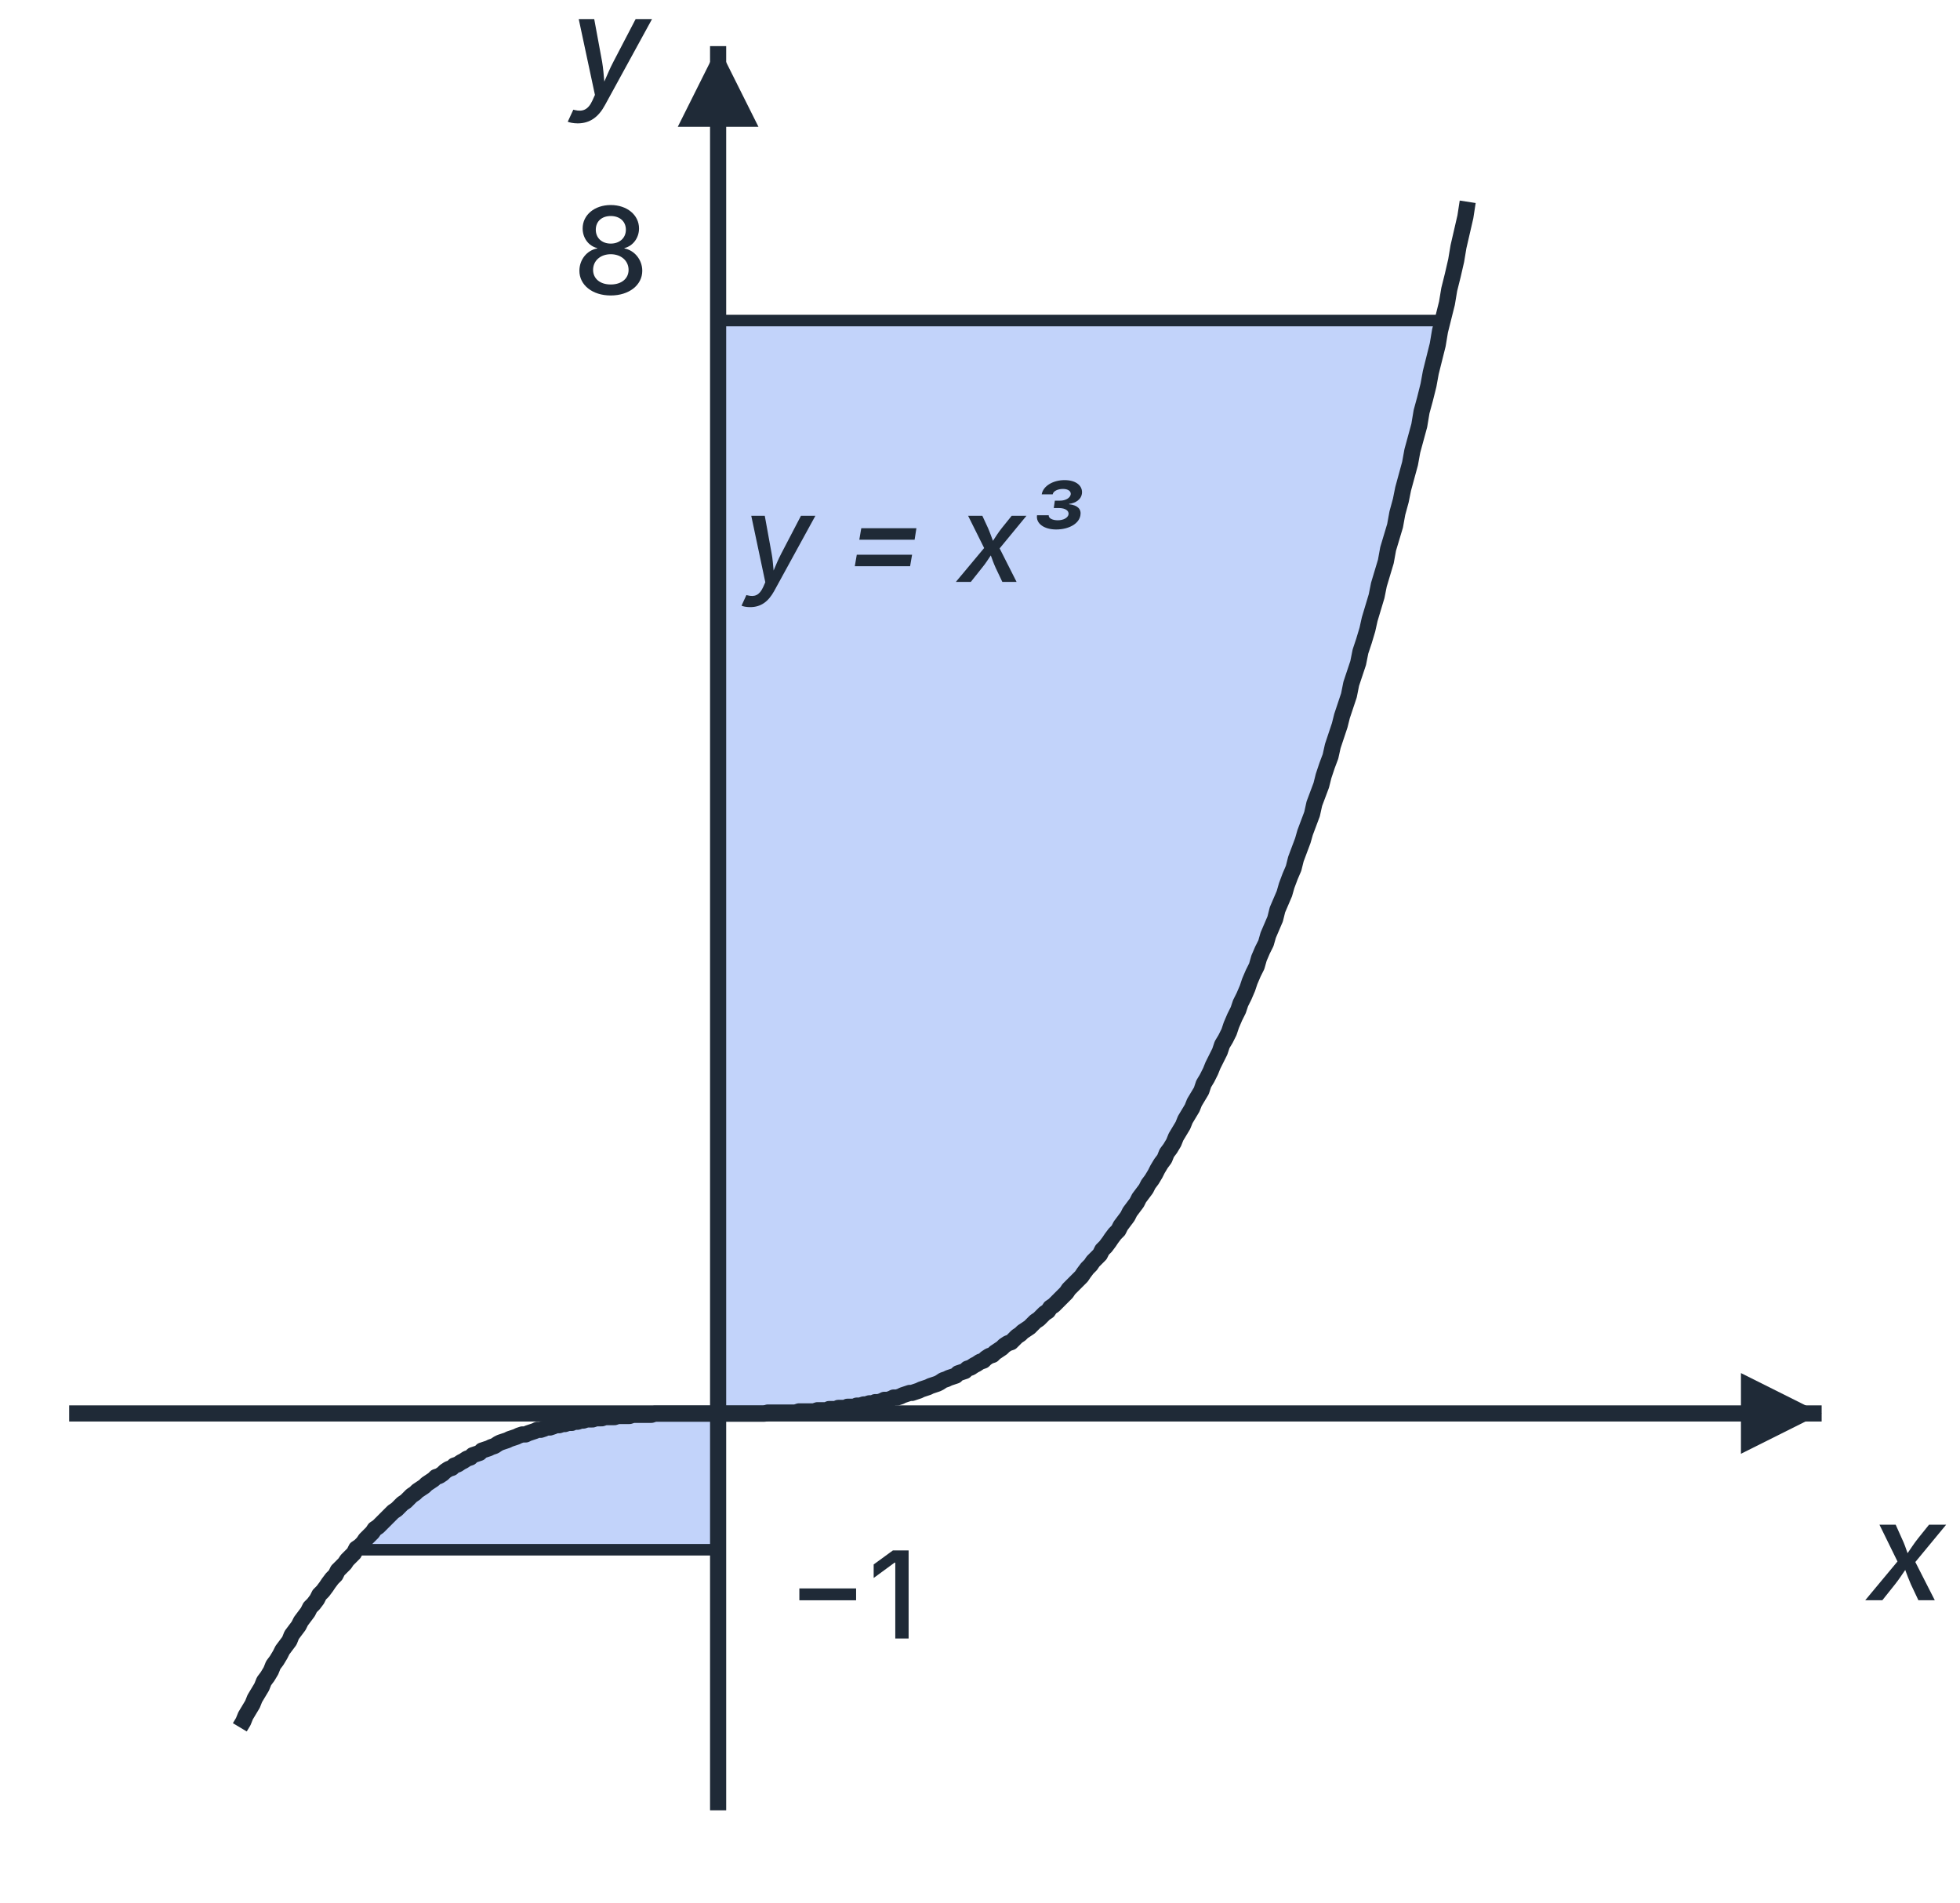
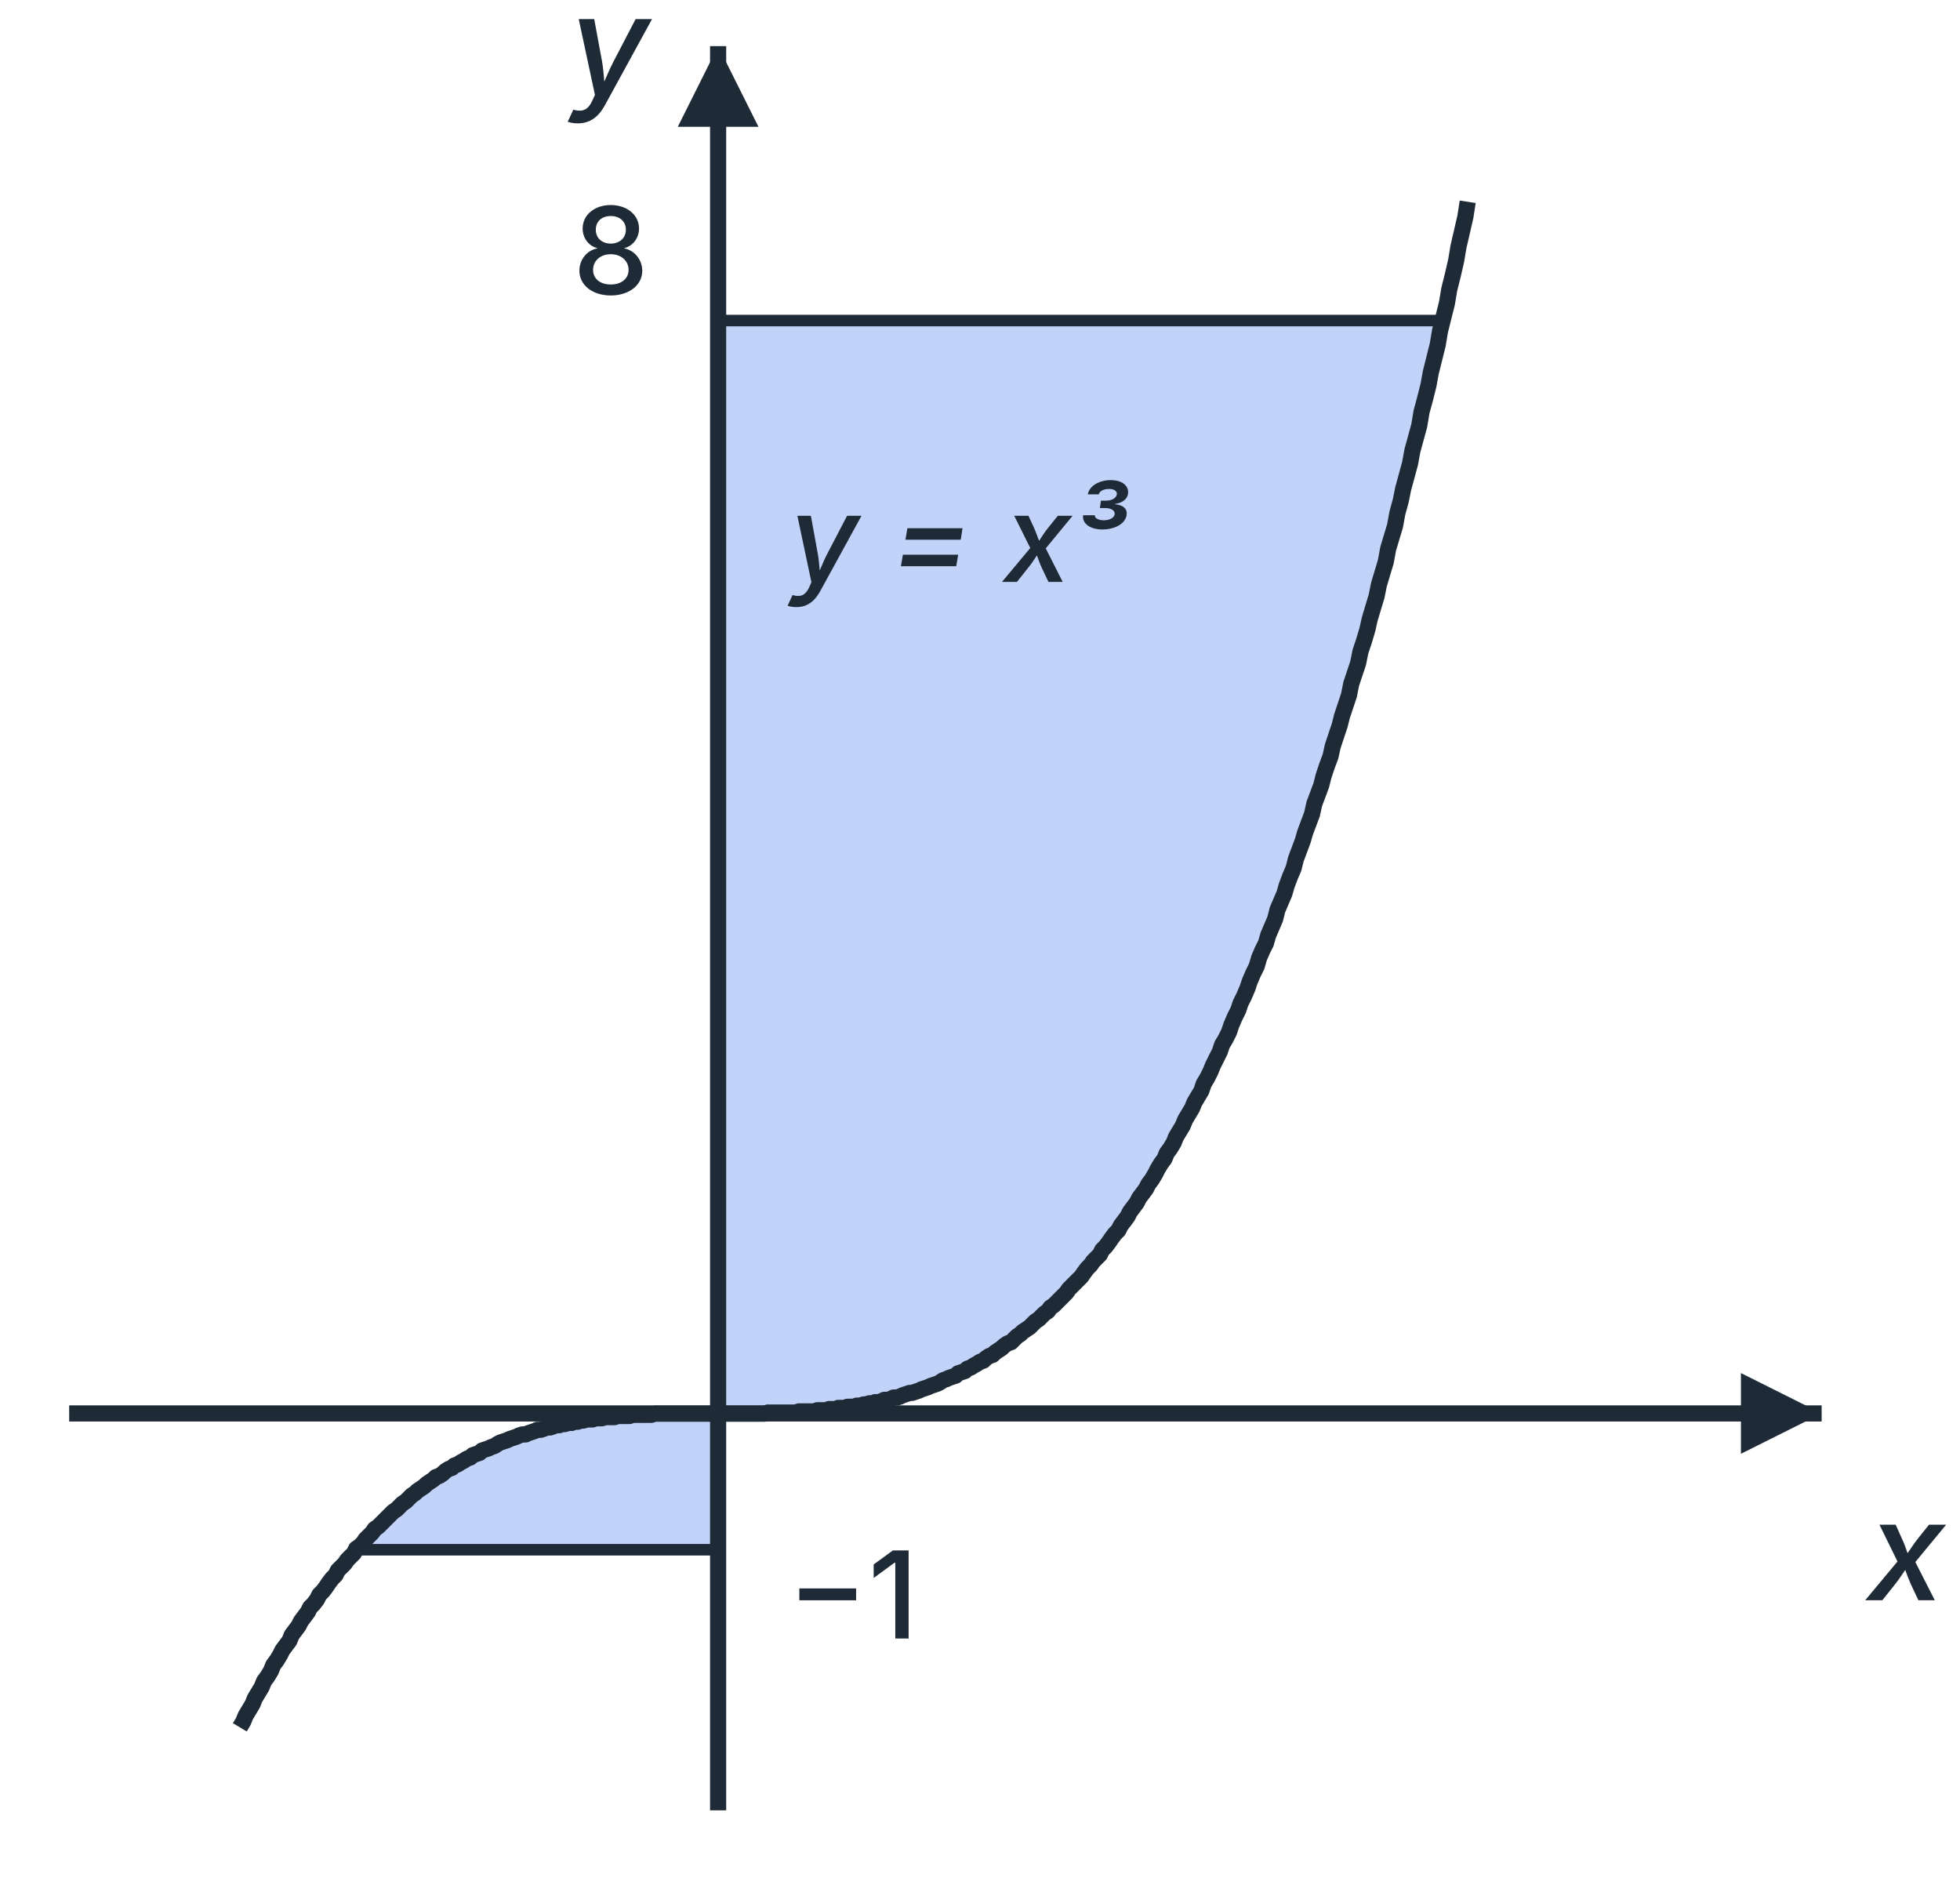
<svg xmlns="http://www.w3.org/2000/svg" viewBox="0 0 170 165" width="170" height="165" font-family="Inter, Arial, sans-serif">
  <polygon points="62.3,134.4 62.3,134.4 62.3,134.3 62.3,134.2 62.3,134.2 62.3,134.1 62.3,134.1 62.3,134.0 62.3,133.9 62.3,133.9 62.3,133.8 62.3,133.8 62.3,133.7 62.3,133.7 62.3,133.6 62.3,133.5 62.3,133.5 62.3,133.4 62.3,133.4 62.3,133.3 62.3,133.2 62.3,133.2 62.3,133.1 62.3,133.1 62.3,133.0 62.3,132.9 62.3,132.9 62.3,132.8 62.3,132.8 62.3,132.7 62.3,132.6 62.3,132.6 62.3,132.5 62.3,132.5 62.3,132.4 62.3,132.3 62.3,132.3 62.3,132.2 62.3,132.2 62.3,132.1 62.3,132.1 62.3,132.0 62.3,131.9 62.3,131.9 62.3,131.8 62.3,131.8 62.3,131.7 62.3,131.6 62.3,131.6 62.3,131.5 62.3,131.5 62.3,131.4 62.3,131.3 62.3,131.3 62.3,131.2 62.3,131.2 62.3,131.1 62.3,131.0 62.3,131.0 62.3,130.9 62.3,130.9 62.3,130.8 62.3,130.8 62.3,130.7 62.3,130.6 62.3,130.6 62.3,130.5 62.3,130.5 62.3,130.4 62.3,130.3 62.3,130.3 62.3,130.2 62.3,130.2 62.3,130.1 62.3,130.0 62.3,130.0 62.3,129.9 62.3,129.9 62.3,129.8 62.3,129.7 62.3,129.7 62.3,129.6 62.3,129.6 62.3,129.5 62.3,129.4 62.3,129.4 62.3,129.3 62.3,129.3 62.3,129.2 62.3,129.2 62.3,129.1 62.3,129.0 62.3,129.0 62.3,128.9 62.3,128.9 62.3,128.8 62.3,128.7 62.3,128.7 62.3,128.6 62.3,128.6 62.3,128.5 62.3,128.4 62.3,128.4 62.3,128.3 62.3,128.3 62.3,128.2 62.3,128.1 62.3,128.1 62.3,128.0 62.3,128.0 62.3,127.9 62.3,127.8 62.3,127.8 62.3,127.7 62.3,127.7 62.3,127.6 62.3,127.6 62.3,127.5 62.3,127.4 62.3,127.4 62.3,127.3 62.3,127.3 62.3,127.2 62.3,127.1 62.3,127.1 62.3,127.0 62.3,127.0 62.3,126.9 62.3,126.8 62.3,126.8 62.3,126.7 62.3,126.7 62.3,126.6 62.3,126.5 62.3,126.5 62.3,126.4 62.3,126.4 62.3,126.3 62.3,126.2 62.3,126.2 62.3,126.1 62.3,126.1 62.3,126.0 62.3,126.0 62.3,125.9 62.3,125.8 62.3,125.8 62.3,125.7 62.3,125.7 62.3,125.6 62.3,125.5 62.3,125.5 62.3,125.4 62.3,125.4 62.3,125.3 62.3,125.2 62.3,125.2 62.3,125.1 62.3,125.1 62.3,125.0 62.3,124.9 62.3,124.9 62.3,124.8 62.3,124.8 62.3,124.7 62.3,124.7 62.3,124.6 62.3,124.5 62.3,124.5 62.3,124.4 62.3,124.4 62.3,124.3 62.3,124.2 62.3,124.2 62.3,124.1 62.3,124.1 62.3,124.0 62.3,123.9 62.3,123.9 62.3,123.8 62.3,123.8 62.3,123.7 62.3,123.6 62.3,123.6 62.3,123.5 62.3,123.5 62.3,123.4 62.3,123.3 62.3,123.3 62.3,123.2 62.3,123.2 62.3,123.1 62.3,123.1 62.3,123.0 62.3,122.9 62.3,122.9 62.3,122.8 62.3,122.8 62.3,122.7 62.3,122.6 62.3,122.6 62.3,122.6 56.9,122.6 55.5,122.7 54.5,122.8 53.8,122.8 53.1,122.9 52.5,122.9 52.0,123.0 51.5,123.1 51.1,123.1 50.7,123.2 50.3,123.2 50.0,123.3 49.6,123.3 49.3,123.4 49.0,123.5 48.7,123.5 48.5,123.6 48.2,123.6 47.9,123.7 47.7,123.8 47.5,123.8 47.2,123.9 47.0,123.9 46.8,124.0 46.6,124.1 46.4,124.1 46.2,124.2 46.0,124.2 45.8,124.3 45.6,124.4 45.4,124.4 45.2,124.5 45.0,124.5 44.9,124.6 44.7,124.7 44.5,124.7 44.4,124.8 44.2,124.8 44.1,124.9 43.9,124.9 43.8,125.0 43.6,125.1 43.5,125.1 43.3,125.2 43.2,125.2 43.0,125.3 42.9,125.4 42.8,125.4 42.6,125.5 42.5,125.5 42.4,125.6 42.2,125.7 42.1,125.7 42.0,125.8 41.8,125.8 41.7,125.9 41.6,126.0 41.5,126.0 41.4,126.1 41.2,126.1 41.1,126.2 41.0,126.2 40.9,126.3 40.8,126.4 40.7,126.4 40.6,126.5 40.5,126.5 40.4,126.6 40.2,126.7 40.1,126.7 40.0,126.8 39.9,126.8 39.8,126.9 39.7,127.0 39.6,127.0 39.5,127.1 39.4,127.1 39.3,127.2 39.2,127.3 39.1,127.3 39.0,127.4 38.9,127.4 38.8,127.5 38.7,127.6 38.7,127.6 38.6,127.7 38.5,127.7 38.4,127.8 38.3,127.8 38.2,127.9 38.1,128.0 38.0,128.0 37.9,128.1 37.9,128.1 37.8,128.2 37.7,128.3 37.6,128.3 37.5,128.4 37.4,128.4 37.3,128.5 37.3,128.6 37.2,128.6 37.1,128.7 37.0,128.7 36.9,128.8 36.9,128.9 36.8,128.9 36.7,129.0 36.6,129.0 36.5,129.1 36.5,129.2 36.4,129.2 36.3,129.3 36.2,129.3 36.2,129.4 36.1,129.4 36.0,129.5 35.9,129.6 35.9,129.6 35.8,129.7 35.7,129.7 35.6,129.8 35.6,129.9 35.5,129.9 35.4,130.0 35.3,130.0 35.3,130.1 35.2,130.2 35.1,130.2 35.1,130.3 35.0,130.3 34.9,130.4 34.9,130.5 34.8,130.5 34.7,130.6 34.6,130.6 34.6,130.7 34.5,130.8 34.4,130.8 34.4,130.9 34.3,130.9 34.2,131.0 34.2,131.0 34.1,131.1 34.1,131.2 34.0,131.2 33.9,131.3 33.9,131.3 33.8,131.4 33.7,131.5 33.7,131.5 33.6,131.6 33.5,131.6 33.5,131.7 33.4,131.8 33.4,131.8 33.3,131.9 33.2,131.9 33.2,132.0 33.1,132.1 33.0,132.1 33.0,132.2 32.9,132.2 32.9,132.3 32.8,132.3 32.7,132.4 32.7,132.5 32.6,132.5 32.6,132.6 32.5,132.6 32.5,132.7 32.4,132.8 32.3,132.8 32.3,132.9 32.2,132.9 32.2,133.0 32.1,133.1 32.1,133.1 32.0,133.2 31.9,133.2 31.9,133.3 31.8,133.4 31.8,133.4 31.7,133.5 31.7,133.5 31.6,133.6 31.6,133.7 31.5,133.7 31.4,133.8 31.4,133.8 31.3,133.9 31.3,133.9 31.2,134.0 31.2,134.1 31.1,134.1 31.1,134.2 31.0,134.2 31.0,134.3 30.9,134.4 30.9,134.4" fill="#2563eb" fill-opacity="0.28" stroke="none" />
  <polygon points="62.3,122.6 73.0,122.1 75.8,121.6 77.8,121.2 79.3,120.7 80.7,120.2 81.8,119.7 82.8,119.3 83.8,118.8 84.6,118.3 85.4,117.8 86.2,117.4 86.9,116.9 87.6,116.4 88.2,115.9 88.8,115.5 89.4,115.0 89.9,114.5 90.5,114.1 91.0,113.6 91.5,113.1 91.9,112.6 92.4,112.2 92.9,111.7 93.3,111.2 93.7,110.7 94.1,110.3 94.5,109.8 94.9,109.3 95.3,108.8 95.7,108.4 96.1,107.9 96.4,107.4 96.8,106.9 97.1,106.5 97.4,106.0 97.8,105.5 98.1,105.1 98.4,104.6 98.7,104.1 99.0,103.6 99.3,103.2 99.6,102.7 99.9,102.2 100.2,101.7 100.5,101.3 100.8,100.8 101.1,100.3 101.3,99.8 101.6,99.4 101.9,98.9 102.1,98.4 102.4,97.9 102.7,97.5 102.9,97.0 103.2,96.5 103.4,96.1 103.7,95.6 103.9,95.1 104.1,94.6 104.4,94.2 104.6,93.7 104.8,93.2 105.1,92.7 105.3,92.3 105.5,91.8 105.7,91.3 105.9,90.8 106.2,90.4 106.4,89.9 106.6,89.4 106.8,88.9 107.0,88.5 107.2,88.0 107.4,87.5 107.6,87.1 107.8,86.6 108.0,86.1 108.2,85.6 108.4,85.2 108.6,84.7 108.8,84.2 109.0,83.7 109.2,83.3 109.4,82.8 109.5,82.3 109.7,81.8 109.9,81.4 110.1,80.9 110.3,80.4 110.5,79.9 110.6,79.5 110.8,79.0 111.0,78.5 111.2,78.1 111.3,77.6 111.5,77.1 111.7,76.6 111.8,76.2 112.0,75.7 112.2,75.2 112.3,74.7 112.5,74.3 112.7,73.8 112.8,73.3 113.0,72.8 113.2,72.4 113.3,71.9 113.5,71.4 113.6,70.9 113.8,70.5 113.9,70.0 114.1,69.5 114.2,69.1 114.4,68.6 114.6,68.1 114.7,67.6 114.9,67.2 115.0,66.7 115.2,66.2 115.3,65.7 115.4,65.3 115.6,64.8 115.7,64.3 115.9,63.8 116.0,63.4 116.2,62.9 116.3,62.4 116.5,61.9 116.6,61.5 116.7,61.0 116.9,60.5 117.0,60.1 117.2,59.6 117.3,59.1 117.4,58.6 117.6,58.2 117.7,57.7 117.8,57.2 118.0,56.7 118.1,56.3 118.2,55.8 118.4,55.3 118.5,54.8 118.6,54.4 118.8,53.9 118.9,53.4 119.0,52.9 119.1,52.5 119.3,52.0 119.4,51.5 119.5,51.1 119.6,50.6 119.8,50.1 119.9,49.6 120.0,49.2 120.1,48.7 120.3,48.2 120.4,47.7 120.5,47.3 120.6,46.8 120.8,46.3 120.9,45.8 121.0,45.4 121.1,44.9 121.2,44.4 121.4,43.9 121.5,43.5 121.6,43.0 121.7,42.5 121.8,42.1 121.9,41.6 122.1,41.1 122.2,40.6 122.3,40.2 122.4,39.7 122.5,39.2 122.6,38.7 122.7,38.3 122.9,37.8 123.0,37.3 123.1,36.8 123.2,36.4 123.3,35.9 123.4,35.4 123.5,34.9 123.6,34.5 123.8,34.0 123.9,33.5 124.0,33.1 124.1,32.6 124.2,32.1 124.3,31.6 124.4,31.2 124.5,30.7 124.6,30.2 124.7,29.7 124.8,29.3 124.9,28.8 125.0,28.3 125.1,27.8 62.3,27.8 62.3,28.3 62.3,28.8 62.3,29.3 62.3,29.7 62.3,30.2 62.3,30.7 62.3,31.2 62.3,31.6 62.3,32.1 62.3,32.6 62.3,33.1 62.3,33.5 62.3,34.0 62.3,34.5 62.3,34.9 62.3,35.4 62.3,35.9 62.3,36.4 62.3,36.8 62.3,37.3 62.3,37.8 62.3,38.3 62.3,38.7 62.3,39.2 62.3,39.7 62.3,40.2 62.3,40.6 62.3,41.1 62.3,41.6 62.3,42.1 62.3,42.5 62.3,43.0 62.3,43.5 62.3,43.9 62.3,44.4 62.3,44.9 62.3,45.4 62.3,45.8 62.3,46.3 62.3,46.8 62.3,47.3 62.3,47.7 62.3,48.2 62.3,48.7 62.3,49.2 62.3,49.6 62.3,50.1 62.3,50.6 62.3,51.1 62.3,51.5 62.3,52.0 62.3,52.5 62.3,52.9 62.3,53.4 62.3,53.9 62.3,54.4 62.3,54.8 62.3,55.3 62.3,55.8 62.3,56.3 62.3,56.7 62.3,57.2 62.3,57.7 62.3,58.2 62.3,58.6 62.3,59.1 62.3,59.6 62.3,60.1 62.3,60.5 62.3,61.0 62.3,61.5 62.3,61.9 62.3,62.4 62.3,62.9 62.3,63.4 62.3,63.8 62.3,64.3 62.3,64.8 62.3,65.3 62.3,65.7 62.3,66.2 62.3,66.7 62.3,67.2 62.3,67.6 62.3,68.1 62.3,68.6 62.3,69.1 62.3,69.5 62.3,70.0 62.3,70.5 62.3,70.9 62.3,71.4 62.3,71.9 62.3,72.4 62.3,72.8 62.3,73.3 62.3,73.8 62.3,74.3 62.3,74.7 62.3,75.2 62.3,75.7 62.3,76.2 62.3,76.6 62.3,77.1 62.3,77.6 62.3,78.1 62.3,78.5 62.3,79.0 62.3,79.5 62.3,79.9 62.3,80.4 62.3,80.9 62.3,81.4 62.3,81.8 62.3,82.3 62.3,82.8 62.3,83.3 62.3,83.7 62.3,84.2 62.3,84.7 62.3,85.2 62.3,85.6 62.3,86.1 62.3,86.6 62.3,87.1 62.3,87.5 62.3,88.0 62.3,88.5 62.3,88.9 62.3,89.4 62.3,89.9 62.3,90.4 62.3,90.8 62.3,91.3 62.3,91.8 62.3,92.3 62.3,92.7 62.3,93.2 62.3,93.7 62.3,94.2 62.3,94.6 62.3,95.1 62.3,95.6 62.3,96.1 62.3,96.5 62.3,97.0 62.3,97.5 62.3,97.9 62.3,98.4 62.3,98.9 62.3,99.4 62.3,99.8 62.3,100.3 62.3,100.8 62.3,101.3 62.3,101.7 62.3,102.2 62.3,102.7 62.3,103.2 62.3,103.6 62.3,104.1 62.3,104.6 62.3,105.1 62.3,105.5 62.3,106.0 62.3,106.5 62.3,106.9 62.3,107.4 62.3,107.9 62.3,108.4 62.3,108.8 62.3,109.3 62.3,109.8 62.3,110.3 62.3,110.7 62.3,111.2 62.3,111.7 62.3,112.2 62.3,112.6 62.3,113.1 62.3,113.6 62.3,114.1 62.3,114.5 62.3,115.0 62.3,115.5 62.3,115.9 62.3,116.4 62.3,116.9 62.3,117.4 62.3,117.8 62.3,118.3 62.3,118.8 62.3,119.3 62.3,119.7 62.3,120.2 62.3,120.7 62.3,121.2 62.3,121.6 62.3,122.1 62.3,122.6" fill="#2563eb" fill-opacity="0.28" stroke="none" />
  <line x1="6.0" y1="122.579" x2="158.0" y2="122.579" stroke="#1f2a37" stroke-width="1.4" />
  <path d="M158.0,122.579 l-7,-3.5 v7 z" fill="#1f2a37" />
  <line x1="62.286" y1="157.0" x2="62.286" y2="4.0" stroke="#1f2a37" stroke-width="1.4" />
  <path d="M62.286,4.0 l-3.5,7 h7 z" fill="#1f2a37" />
  <text x="162.0" y="138.779" text-anchor="start" font-size="12" fill="#1f2a37" font-weight="500" font-style="italic">x</text>
  <text x="56.286" y="8.2" text-anchor="end" font-size="12" fill="#1f2a37" font-weight="500" font-style="italic">y</text>
  <polyline points="20.8,149.8 21.1,149.3 21.3,148.8 21.6,148.3 21.9,147.8 22.1,147.3 22.4,146.8 22.7,146.3 22.9,145.8 23.2,145.4 23.5,144.9 23.7,144.4 24.0,144.0 24.3,143.5 24.5,143.1 24.8,142.7 25.1,142.3 25.3,141.8 25.6,141.4 25.9,141.0 26.1,140.6 26.4,140.2 26.7,139.8 26.9,139.4 27.2,139.1 27.5,138.7 27.7,138.3 28.0,138.0 28.3,137.6 28.5,137.3 28.8,136.9 29.1,136.6 29.3,136.2 29.6,135.9 29.9,135.6 30.1,135.3 30.4,135.0 30.7,134.7 30.9,134.3 31.2,134.1 31.5,133.8 31.7,133.5 32.0,133.2 32.3,132.9 32.5,132.6 32.8,132.4 33.1,132.1 33.3,131.9 33.6,131.6 33.9,131.3 34.1,131.1 34.4,130.9 34.7,130.6 34.9,130.4 35.2,130.2 35.4,130.0 35.7,129.7 36.0,129.5 36.2,129.3 36.5,129.1 36.8,128.9 37.0,128.7 37.3,128.5 37.6,128.3 37.8,128.1 38.1,128.0 38.4,127.8 38.6,127.6 38.9,127.4 39.2,127.3 39.4,127.1 39.7,127.0 40.0,126.8 40.2,126.7 40.5,126.5 40.8,126.4 41.0,126.2 41.3,126.1 41.6,126.0 41.8,125.8 42.1,125.7 42.4,125.6 42.6,125.5 42.9,125.4 43.2,125.2 43.4,125.1 43.7,125.0 44.0,124.9 44.2,124.8 44.5,124.7 44.8,124.6 45.0,124.5 45.3,124.4 45.6,124.4 45.8,124.3 46.1,124.2 46.4,124.1 46.6,124.0 46.9,124.0 47.2,123.9 47.4,123.8 47.7,123.8 48.0,123.7 48.2,123.6 48.5,123.6 48.8,123.5 49.0,123.5 49.3,123.4 49.6,123.4 49.8,123.3 50.1,123.3 50.4,123.2 50.6,123.2 50.9,123.1 51.2,123.1 51.4,123.1 51.7,123.0 52.0,123.0 52.2,123.0 52.5,122.9 52.8,122.9 53.0,122.9 53.3,122.9 53.6,122.8 53.8,122.8 54.1,122.8 54.4,122.8 54.6,122.8 54.9,122.7 55.2,122.7 55.4,122.7 55.7,122.7 56.0,122.7 56.2,122.7 56.5,122.7 56.8,122.6 57.0,122.6 57.3,122.6 57.6,122.6 57.8,122.6 58.1,122.6 58.4,122.6 58.6,122.6 58.9,122.6 59.2,122.6 59.4,122.6 59.7,122.6 60.0,122.6 60.2,122.6 60.5,122.6 60.8,122.6 61.0,122.6 61.3,122.6 61.6,122.6 61.8,122.6 62.1,122.6 62.4,122.6 62.6,122.6 62.9,122.6 63.2,122.6 63.4,122.6 63.7,122.6 63.9,122.6 64.2,122.6 64.5,122.6 64.7,122.6 65.0,122.6 65.3,122.6 65.5,122.6 65.8,122.6 66.1,122.6 66.3,122.6 66.6,122.5 66.9,122.5 67.1,122.5 67.4,122.5 67.7,122.5 67.9,122.5 68.2,122.5 68.5,122.5 68.7,122.5 69.0,122.5 69.3,122.4 69.5,122.4 69.8,122.4 70.1,122.4 70.3,122.4 70.6,122.4 70.9,122.3 71.1,122.3 71.4,122.3 71.7,122.3 71.9,122.2 72.2,122.2 72.5,122.2 72.7,122.1 73.0,122.1 73.3,122.1 73.5,122.0 73.8,122.0 74.1,122.0 74.3,121.9 74.6,121.9 74.9,121.8 75.1,121.8 75.4,121.7 75.7,121.7 75.9,121.6 76.2,121.6 76.5,121.5 76.7,121.4 77.0,121.4 77.3,121.3 77.5,121.2 77.8,121.2 78.1,121.1 78.3,121.0 78.6,120.9 78.9,120.8 79.1,120.8 79.4,120.7 79.7,120.6 79.9,120.5 80.2,120.4 80.5,120.3 80.7,120.2 81.0,120.1 81.3,120.0 81.5,119.9 81.8,119.7 82.1,119.6 82.3,119.5 82.6,119.4 82.9,119.3 83.1,119.1 83.4,119.0 83.7,118.9 83.9,118.7 84.2,118.6 84.5,118.4 84.7,118.3 85.0,118.1 85.3,118.0 85.5,117.8 85.8,117.6 86.1,117.5 86.3,117.3 86.6,117.1 86.9,116.9 87.1,116.7 87.4,116.5 87.7,116.4 87.9,116.2 88.2,115.9 88.5,115.7 88.7,115.5 89.0,115.3 89.3,115.1 89.5,114.9 89.8,114.6 90.1,114.4 90.3,114.2 90.6,113.9 90.9,113.7 91.1,113.4 91.4,113.2 91.7,112.9 91.9,112.7 92.2,112.4 92.5,112.1 92.7,111.8 93.0,111.5 93.2,111.3 93.5,111.0 93.8,110.7 94.0,110.4 94.3,110.0 94.6,109.7 94.8,109.4 95.1,109.1 95.4,108.8 95.6,108.4 95.9,108.1 96.2,107.7 96.4,107.4 96.7,107.0 97.0,106.7 97.2,106.3 97.5,105.9 97.8,105.5 98.0,105.1 98.3,104.7 98.6,104.3 98.8,103.9 99.1,103.5 99.4,103.1 99.6,102.7 99.9,102.3 100.2,101.8 100.4,101.4 100.7,100.9 101.0,100.5 101.2,100.0 101.5,99.6 101.8,99.1 102.0,98.6 102.3,98.1 102.6,97.6 102.8,97.1 103.1,96.6 103.4,96.1 103.6,95.6 103.9,95.1 104.2,94.6 104.4,94.0 104.7,93.5 105.0,92.9 105.2,92.4 105.5,91.8 105.8,91.2 106.0,90.6 106.3,90.1 106.6,89.5 106.8,88.9 107.1,88.2 107.4,87.6 107.6,87.0 107.9,86.4 108.2,85.7 108.4,85.1 108.7,84.4 109.0,83.8 109.2,83.1 109.5,82.4 109.8,81.8 110.0,81.1 110.3,80.4 110.6,79.7 110.8,78.9 111.1,78.2 111.4,77.5 111.6,76.8 111.9,76.0 112.2,75.3 112.4,74.5 112.7,73.7 113.0,72.9 113.2,72.2 113.5,71.4 113.8,70.6 114.0,69.7 114.3,68.9 114.6,68.1 114.8,67.3 115.1,66.4 115.4,65.6 115.6,64.7 115.9,63.8 116.2,62.9 116.4,62.1 116.7,61.2 117.0,60.3 117.2,59.3 117.5,58.4 117.8,57.5 118.0,56.5 118.3,55.6 118.6,54.6 118.8,53.7 119.1,52.7 119.4,51.7 119.6,50.7 119.9,49.7 120.2,48.7 120.4,47.6 120.7,46.6 121.0,45.6 121.2,44.5 121.5,43.4 121.7,42.4 122.0,41.3 122.3,40.2 122.5,39.1 122.8,38.0 123.1,36.9 123.3,35.7 123.6,34.6 123.9,33.4 124.1,32.3 124.4,31.1 124.7,29.9 124.9,28.7 125.2,27.5 125.5,26.3 125.7,25.1 126.0,23.9 126.3,22.6 126.5,21.4 126.8,20.1 127.1,18.8 127.3,17.5" fill="none" stroke="#1f2a37" stroke-width="1.4" stroke-linejoin="round" />
  <line x1="62.3" y1="27.8" x2="125.1" y2="27.8" stroke="#1f2a37" stroke-width="1.0" />
  <line x1="30.9" y1="134.4" x2="62.3" y2="134.4" stroke="#1f2a37" stroke-width="1.0" />
  <text x="56.286" y="25.517" text-anchor="end" font-size="10.5" fill="#1f2a37" font-weight="500">8</text>
  <text x="68.286" y="142.096" text-anchor="start" font-size="10.5" fill="#1f2a37" font-weight="500">−1</text>
-   <text x="93.714" y="50.464" text-anchor="end" font-size="10.5" fill="#1f2a37" font-weight="500" font-style="italic">y = x³</text>
+   <text x="97.714" y="50.464" text-anchor="end" font-size="10.5" fill="#1f2a37" font-weight="500" font-style="italic">y = x³</text>
</svg>
